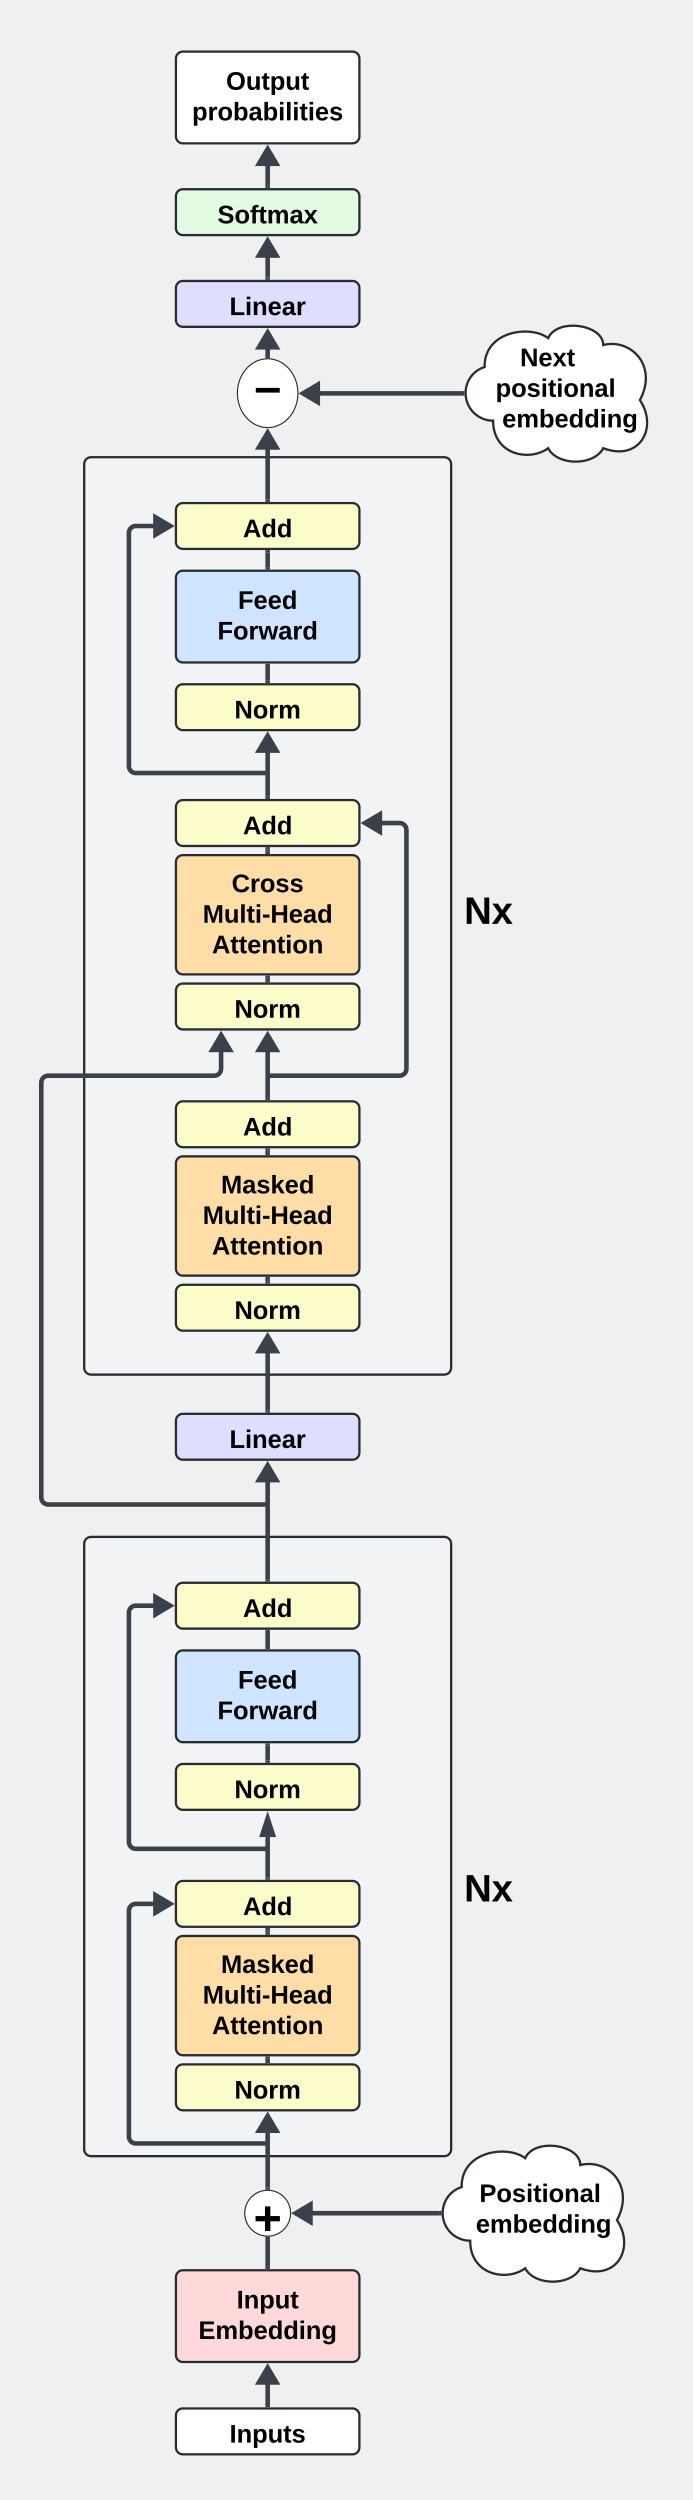
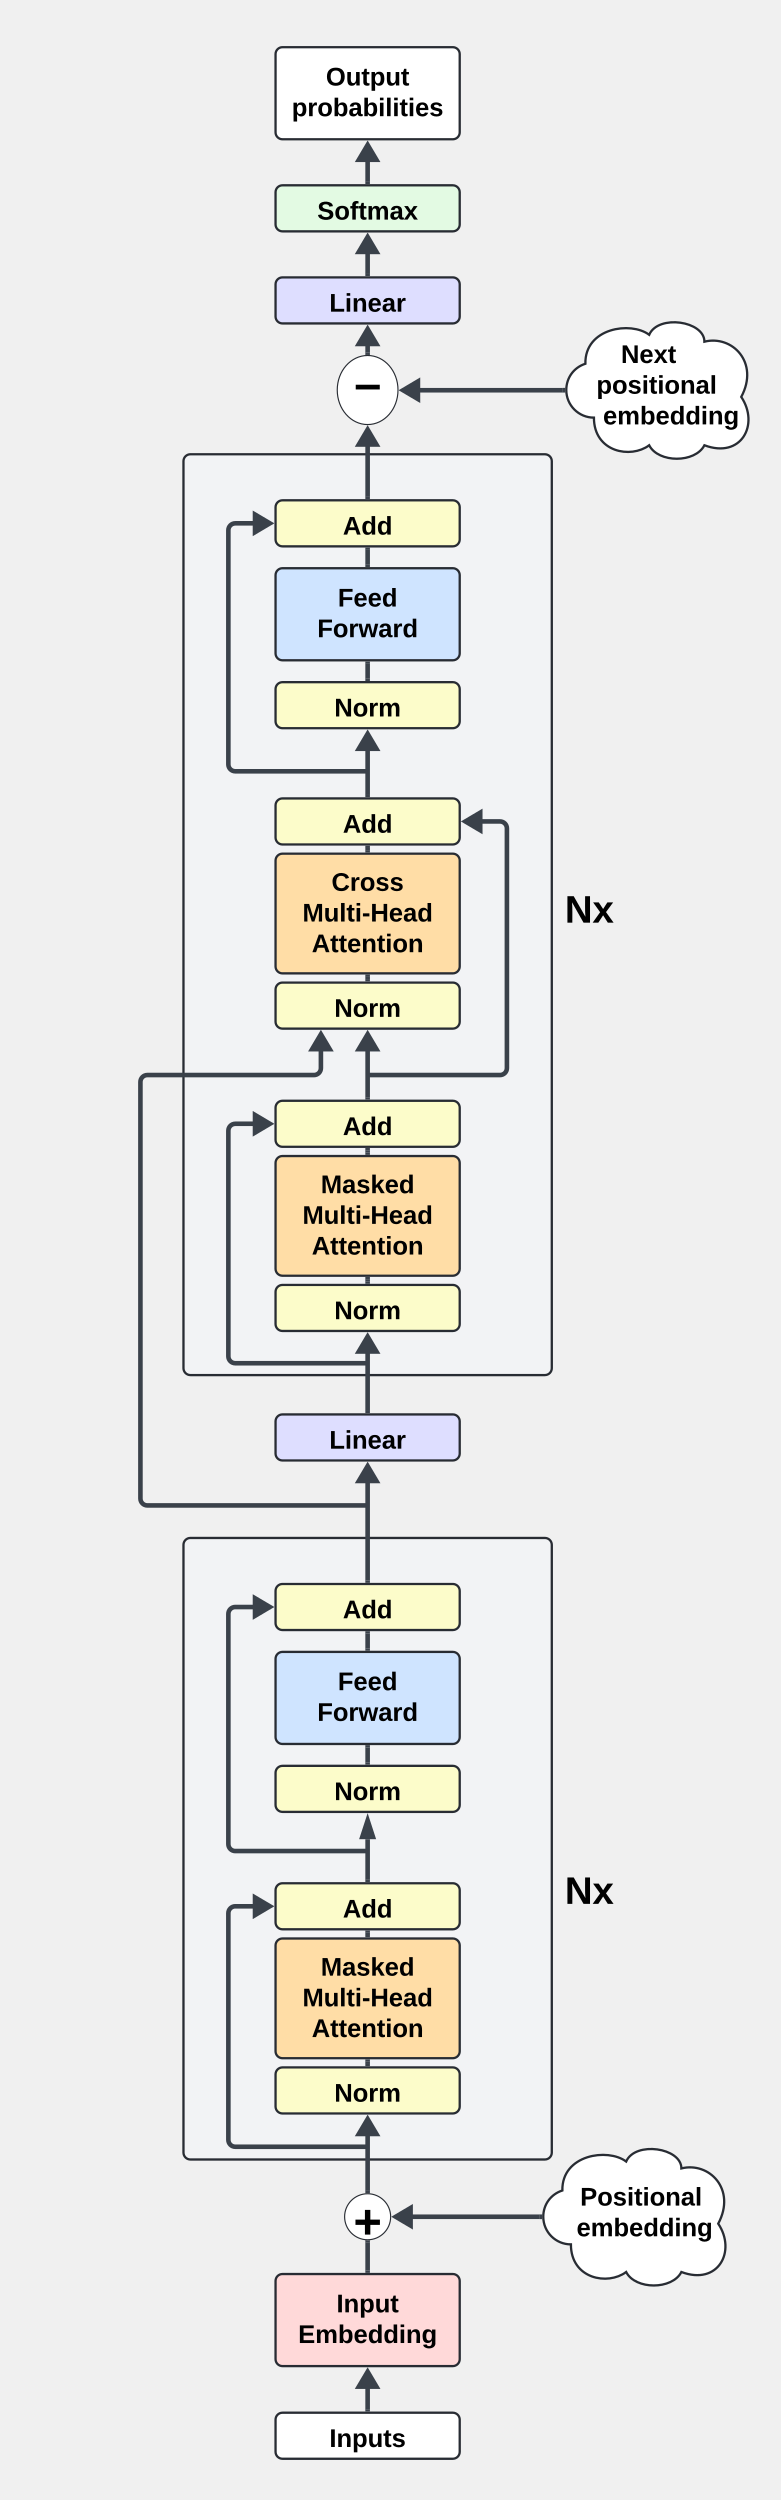
- <svg xmlns="http://www.w3.org/2000/svg" xmlns:ns1="lucid" xmlns:xlink="http://www.w3.org/1999/xlink" width="604" height="2180">
-   <g transform="translate(466 -1395)" ns1:page-tab-id="0_0">
+ <svg xmlns="http://www.w3.org/2000/svg" xmlns:ns1="lucid" xmlns:xlink="http://www.w3.org/1999/xlink" width="678" height="2172">
+   <g transform="translate(552 -1399)" ns1:page-tab-id="0_0">
    <path d="M-392.6 1799.67a6 6 0 0 1 6-6h308a6 6 0 0 1 6 6v788a6 6 0 0 1-6 6h-308a6 6 0 0 1-6-6zM-392.6 2741.17a6 6 0 0 1 6-6h308a6 6 0 0 1 6 6v528a6 6 0 0 1-6 6h-308a6 6 0 0 1-6-6z" stroke="#282c33" stroke-width="2" fill="#f2f3f5" />
    <path d="M-312.6 3089.17a6 6 0 0 1 6-6h148a6 6 0 0 1 6 6v92a6 6 0 0 1-6 6h-148a6 6 0 0 1-6-6z" stroke="#282c33" stroke-width="2" fill="#ffdda6" />
    <use xlink:href="#a" transform="matrix(1,0,0,1,-300.6094,3095.174) translate(27.32099 20.27778)" />
    <use xlink:href="#b" transform="matrix(1,0,0,1,-300.6094,3095.174) translate(11.39506 46.94444)" />
    <use xlink:href="#c" transform="matrix(1,0,0,1,-300.6094,3095.174) translate(19.45062 73.61111)" />
    <path d="M-312.6 3201.17a6 6 0 0 1 6-6h148a6 6 0 0 1 6 6v28a6 6 0 0 1-6 6h-148a6 6 0 0 1-6-6z" stroke="#282c33" stroke-width="2" fill="#fcfcca" />
    <use xlink:href="#d" transform="matrix(1,0,0,1,-300.6094,3207.174) translate(39.04938 17.77778)" />
    <path d="M-312.6 3041.17a6 6 0 0 1 6-6h148a6 6 0 0 1 6 6v28a6 6 0 0 1-6 6h-148a6 6 0 0 1-6-6z" stroke="#282c33" stroke-width="2" fill="#fcfcca" />
    <use xlink:href="#e" transform="matrix(1,0,0,1,-300.6094,3047.174) translate(46.48765 17.77778)" />
    <path d="M-312.6 2840.17a6 6 0 0 1 6-6h148a6 6 0 0 1 6 6v68a6 6 0 0 1-6 6h-148a6 6 0 0 1-6-6z" stroke="#282c33" stroke-width="2" fill="#cfe4ff" />
    <use xlink:href="#f" transform="matrix(1,0,0,1,-300.6094,2846.174) translate(42.1358 21.27778)" />
    <use xlink:href="#g" transform="matrix(1,0,0,1,-300.6094,2846.174) translate(24.26543 47.94444)" />
    <path d="M-312.6 2939.17a6 6 0 0 1 6-6h148a6 6 0 0 1 6 6v28a6 6 0 0 1-6 6h-148a6 6 0 0 1-6-6z" stroke="#282c33" stroke-width="2" fill="#fcfcca" />
    <use xlink:href="#d" transform="matrix(1,0,0,1,-300.6094,2945.174) translate(39.04938 17.77778)" />
    <path d="M-312.6 2781.17a6 6 0 0 1 6-6h148a6 6 0 0 1 6 6v28a6 6 0 0 1-6 6h-148a6 6 0 0 1-6-6z" stroke="#282c33" stroke-width="2" fill="#fcfcca" />
    <use xlink:href="#e" transform="matrix(1,0,0,1,-300.6094,2787.174) translate(46.48765 17.77778)" />
    <path d="M-232.6 3192.17v-2" stroke="#3a414a" stroke-width="4" fill="none" />
    <path d="M-230.63 3194.17h-3.95v-2.05h3.95zM-230.63 3190.22h-3.95v-2.05h3.95z" stroke="#3a414a" stroke-width=".05" fill="#3a414a" />
    <path d="M-232.6 3080.17v-2" stroke="#3a414a" stroke-width="4" fill="none" />
    <path d="M-230.63 3082.17h-3.95v-2.05h3.95zM-230.63 3078.22h-3.95v-2.05h3.95z" stroke="#3a414a" stroke-width=".05" fill="#3a414a" />
    <path d="M-232.6 3032.17v-35.26" stroke="#3a414a" stroke-width="4" fill="none" />
    <path d="M-230.63 3034.17h-3.95v-2.05h3.95z" stroke="#3a414a" stroke-width=".05" fill="#3a414a" />
    <path d="M-232.6 2980.65l4.63 14.26h-9.28z" stroke="#3a414a" stroke-width="4" fill="#3a414a" />
    <path d="M-232.6 2930.17v-13" stroke="#3a414a" stroke-width="4" fill="none" />
    <path d="M-230.63 2932.17h-3.95v-2.05h3.95zM-230.63 2917.22h-3.95v-2.05h3.95z" stroke="#3a414a" stroke-width=".05" fill="#3a414a" />
    <path d="M-232.6 2831.17v-13" stroke="#3a414a" stroke-width="4" fill="none" />
    <path d="M-230.63 2833.17h-3.95v-2.05h3.95zM-230.63 2818.22h-3.95v-2.05h3.95z" stroke="#3a414a" stroke-width=".05" fill="#3a414a" />
    <path d="M-234.6 3007.2h-113a6 6 0 0 1-6-6v-200.03a6 6 0 0 1 6-6h20.76M-234.66 3007.2h2.05" stroke="#3a414a" stroke-width="4" fill="none" />
    <path d="M-317.54 2795.17l-12.9 7.64v-15.26z" stroke="#3a414a" stroke-width="4" fill="#3a414a" />
    <path d="M-312.6 3380.67a6 6 0 0 1 6-6h148a6 6 0 0 1 6 6v68a6 6 0 0 1-6 6h-148a6 6 0 0 1-6-6z" stroke="#282c33" stroke-width="2" fill="#ffd9d9" />
    <use xlink:href="#h" transform="matrix(1,0,0,1,-300.6094,3386.674) translate(40.96296 21.27778)" />
    <use xlink:href="#i" transform="matrix(1,0,0,1,-300.6094,3386.674) translate(7.660494 47.94444)" />
    <path d="M-232.6 3371.67v-24.25" stroke="#3a414a" stroke-width="4" fill="none" />
    <path d="M-230.63 3373.67h-3.95v-2.05h3.95zM-232.63 3345.43l1.5-.06.5-.1v2.2h-3.95v-2.3z" stroke="#3a414a" stroke-width=".05" fill="#3a414a" />
    <path d="M-232.6 3302.42v-53.02" stroke="#3a414a" stroke-width="4" fill="none" />
    <path d="M-230.63 3304.67l-1.96-.25-1.5.06-.48.1v-2.2h3.95z" stroke="#3a414a" stroke-width=".05" fill="#3a414a" />
    <path d="M-232.6 3240.1l7.63 12.9h-15.28z" stroke="#3a414a" stroke-width="4" fill="#3a414a" />
    <path d="M-56 3348.92c-13.25 0-24-10.74-24-24 0-10.6 6.5-19.55 16.58-22.82C-64 3270.92-24 3264.92-8 3276.92c8-18 48-12 48 6 24-6 48 18 32 48 16 24 0 54-32 42-8 15.6-40 15.6-48 0-16 12-48 6-48-24z" stroke="#282c33" stroke-width="2" fill="#fff" />
    <use xlink:href="#j" transform="matrix(1,0,0,1,-75,3269.924) translate(27.04204 45.27778)" />
    <use xlink:href="#k" transform="matrix(1,0,0,1,-75,3269.924) translate(23.90006 71.94444)" />
    <path d="M-212.6 3324.92c0 11.05-8.96 20-20 20-11.06 0-20-8.95-20-20 0-11.04 8.94-20 20-20 11.04 0 20 8.96 20 20z" stroke="#282c33" fill="#fff" />
    <use xlink:href="#l" transform="matrix(1,0,0,1,-247.6094,3309.924) translate(2.685185 33.77778)" />
    <path d="M-234.6 3264.1h-113a6 6 0 0 1-6-6v-196.93a6 6 0 0 1 6-6h20.76M-234.66 3264.1h2.05" stroke="#3a414a" stroke-width="4" fill="none" />
    <path d="M-317.54 3055.17l-12.9 7.64v-15.26z" stroke="#3a414a" stroke-width="4" fill="#3a414a" />
    <path d="M-312.6 3501.17a6 6 0 0 1 6-6h148a6 6 0 0 1 6 6v28a6 6 0 0 1-6 6h-148a6 6 0 0 1-6-6z" stroke="#282c33" stroke-width="2" fill="#fff" />
    <use xlink:href="#m" transform="matrix(1,0,0,1,-300.6094,3507.174) translate(34.79012 17.77778)" />
    <path d="M-232.6 3492.17v-23.27" stroke="#3a414a" stroke-width="4" fill="none" />
    <path d="M-230.63 3494.17h-3.95v-2.05h3.95z" stroke="#3a414a" stroke-width=".05" fill="#3a414a" />
    <path d="M-232.6 3459.6l7.63 12.9h-15.28z" stroke="#3a414a" stroke-width="4" fill="#3a414a" />
    <path d="M-312.6 2409.35a6 6 0 0 1 6-6h148a6 6 0 0 1 6 6v92a6 6 0 0 1-6 6h-148a6 6 0 0 1-6-6z" stroke="#282c33" stroke-width="2" fill="#ffdda6" />
    <use xlink:href="#a" transform="matrix(1,0,0,1,-300.6094,2415.353) translate(27.32099 20.27778)" />
    <use xlink:href="#b" transform="matrix(1,0,0,1,-300.6094,2415.353) translate(11.39506 46.94444)" />
    <use xlink:href="#c" transform="matrix(1,0,0,1,-300.6094,2415.353) translate(19.45062 73.61111)" />
    <path d="M-312.6 2521.35a6 6 0 0 1 6-6h148a6 6 0 0 1 6 6v28a6 6 0 0 1-6 6h-148a6 6 0 0 1-6-6z" stroke="#282c33" stroke-width="2" fill="#fcfcca" />
    <use xlink:href="#d" transform="matrix(1,0,0,1,-300.6094,2527.353) translate(39.04938 17.77778)" />
    <path d="M-312.6 2361.35a6 6 0 0 1 6-6h148a6 6 0 0 1 6 6v28a6 6 0 0 1-6 6h-148a6 6 0 0 1-6-6z" stroke="#282c33" stroke-width="2" fill="#fcfcca" />
    <use xlink:href="#e" transform="matrix(1,0,0,1,-300.6094,2367.353) translate(46.48765 17.77778)" />
    <path d="M-232.6 2512.35v-2" stroke="#3a414a" stroke-width="4" fill="none" />
    <path d="M-230.63 2514.35h-3.95v-2.05h3.95zM-230.63 2510.4h-3.95v-2.05h3.95z" stroke="#3a414a" stroke-width=".05" fill="#3a414a" />
    <path d="M-232.6 2400.35v-2" stroke="#3a414a" stroke-width="4" fill="none" />
    <path d="M-230.63 2402.35h-3.95v-2.05h3.95zM-230.63 2398.4h-3.95v-2.05h3.95z" stroke="#3a414a" stroke-width=".05" fill="#3a414a" />
    <path d="M-312.6 2258.67a6 6 0 0 1 6-6h148a6 6 0 0 1 6 6v28a6 6 0 0 1-6 6h-148a6 6 0 0 1-6-6z" stroke="#282c33" stroke-width="2" fill="#fcfcca" />
    <use xlink:href="#d" transform="matrix(1,0,0,1,-300.6094,2264.674) translate(39.04938 17.77778)" />
    <path d="M-312.6 2098.67a6 6 0 0 1 6-6h148a6 6 0 0 1 6 6v28a6 6 0 0 1-6 6h-148a6 6 0 0 1-6-6z" stroke="#282c33" stroke-width="2" fill="#fcfcca" />
    <use xlink:href="#e" transform="matrix(1,0,0,1,-300.6094,2104.674) translate(46.48765 17.77778)" />
    <path d="M-232.6 2249.67v-2" stroke="#3a414a" stroke-width="4" fill="none" />
    <path d="M-230.63 2251.67h-3.95v-2.05h3.95zM-230.63 2247.72h-3.95v-2.05h3.95z" stroke="#3a414a" stroke-width=".05" fill="#3a414a" />
    <path d="M-232.6 2137.67v-2" stroke="#3a414a" stroke-width="4" fill="none" />
    <path d="M-230.63 2139.67h-3.95v-2.05h3.95zM-230.63 2135.72h-3.95v-2.05h3.95z" stroke="#3a414a" stroke-width=".05" fill="#3a414a" />
    <path d="M-312.6 2146.67a6 6 0 0 1 6-6h148a6 6 0 0 1 6 6v92a6 6 0 0 1-6 6h-148a6 6 0 0 1-6-6z" stroke="#282c33" stroke-width="2" fill="#ffdda6" />
    <use xlink:href="#n" transform="matrix(1,0,0,1,-300.6094,2152.674) translate(36.58025 20.27778)" />
    <use xlink:href="#b" transform="matrix(1,0,0,1,-300.6094,2152.674) translate(11.39506 46.94444)" />
    <use xlink:href="#c" transform="matrix(1,0,0,1,-300.6094,2152.674) translate(19.45062 73.61111)" />
    <path d="M-232.6 2352.35v-45.45" stroke="#3a414a" stroke-width="4" fill="none" />
    <path d="M-230.63 2354.35h-3.95v-2.05h3.95z" stroke="#3a414a" stroke-width=".05" fill="#3a414a" />
    <path d="M-232.6 2297.6l7.63 12.9h-15.28z" stroke="#3a414a" stroke-width="4" fill="#3a414a" />
    <path d="M-230.6 2333h113a6 6 0 0 0 6-6v-208.33a6 6 0 0 0-6-6h-20.78M-230.56 2333h-2.05" stroke="#3a414a" stroke-width="4" fill="none" />
    <path d="M-147.68 2112.67l12.9-7.63v15.27z" stroke="#3a414a" stroke-width="4" fill="#3a414a" />
    <path d="M-312.6 1898.67a6 6 0 0 1 6-6h148a6 6 0 0 1 6 6v68a6 6 0 0 1-6 6h-148a6 6 0 0 1-6-6z" stroke="#282c33" stroke-width="2" fill="#cfe4ff" />
    <use xlink:href="#f" transform="matrix(1,0,0,1,-300.6094,1904.674) translate(42.1358 21.27778)" />
    <use xlink:href="#g" transform="matrix(1,0,0,1,-300.6094,1904.674) translate(24.26543 47.94444)" />
    <path d="M-312.6 1997.67a6 6 0 0 1 6-6h148a6 6 0 0 1 6 6v28a6 6 0 0 1-6 6h-148a6 6 0 0 1-6-6z" stroke="#282c33" stroke-width="2" fill="#fcfcca" />
    <use xlink:href="#d" transform="matrix(1,0,0,1,-300.6094,2003.674) translate(39.04938 17.77778)" />
    <path d="M-312.6 1839.67a6 6 0 0 1 6-6h148a6 6 0 0 1 6 6v28a6 6 0 0 1-6 6h-148a6 6 0 0 1-6-6z" stroke="#282c33" stroke-width="2" fill="#fcfcca" />
    <use xlink:href="#e" transform="matrix(1,0,0,1,-300.6094,1845.674) translate(46.48765 17.77778)" />
    <path d="M-232.6 2089.67v-43.77" stroke="#3a414a" stroke-width="4" fill="none" />
    <path d="M-230.63 2091.67h-3.95v-2.05h3.95z" stroke="#3a414a" stroke-width=".05" fill="#3a414a" />
    <path d="M-232.6 2036.6l7.63 12.9h-15.28z" stroke="#3a414a" stroke-width="4" fill="#3a414a" />
    <path d="M-234.6 2069.1h-113a6 6 0 0 1-6-6v-203.43a6 6 0 0 1 6-6h20.76M-234.66 2069.1h2.05" stroke="#3a414a" stroke-width="4" fill="none" />
    <path d="M-317.54 1853.67l-12.9 7.64v-15.26z" stroke="#3a414a" stroke-width="4" fill="#3a414a" />
    <path d="M-232.6 1988.67v-13" stroke="#3a414a" stroke-width="4" fill="none" />
    <path d="M-230.63 1990.67h-3.95v-2.05h3.95zM-230.63 1975.72h-3.95v-2.05h3.95z" stroke="#3a414a" stroke-width=".05" fill="#3a414a" />
    <path d="M-232.6 1889.67v-13" stroke="#3a414a" stroke-width="4" fill="none" />
    <path d="M-230.63 1891.67h-3.95v-2.05h3.95zM-230.63 1876.72h-3.95v-2.05h3.95z" stroke="#3a414a" stroke-width=".05" fill="#3a414a" />
    <path d="M-312.6 1646a6 6 0 0 1 6-6h148a6 6 0 0 1 6 6v28a6 6 0 0 1-6 6h-148a6 6 0 0 1-6-6z" stroke="#282c33" stroke-width="2" fill="#dedeff" />
    <use xlink:href="#o" transform="matrix(1,0,0,1,-300.6094,1652) translate(34.7284 17.77778)" />
    <path d="M-232.6 1705.35v-11.12" stroke="#3a414a" stroke-width="4" fill="none" />
    <path d="M-230.63 1707.5l-1.97-.15-1.72.06-.26.05v-2.15h3.95z" stroke="#3a414a" stroke-width=".05" fill="#3a414a" />
    <path d="M-232.6 1684.93l7.63 12.9h-15.28z" stroke="#3a414a" stroke-width="4" fill="#3a414a" />
    <path d="M-232.6 1830.67v-49.1" stroke="#3a414a" stroke-width="4" fill="none" />
    <path d="M-230.63 1832.67h-3.95v-2.05h3.95z" stroke="#3a414a" stroke-width=".05" fill="#3a414a" />
    <path d="M-232.6 1772.28l7.63 12.9h-15.28z" stroke="#3a414a" stroke-width="4" fill="#3a414a" />
    <path d="M-312.6 1566a6 6 0 0 1 6-6h148a6 6 0 0 1 6 6v28a6 6 0 0 1-6 6h-148a6 6 0 0 1-6-6z" stroke="#282c33" stroke-width="2" fill="#e3fae3" />
    <use xlink:href="#p" transform="matrix(1,0,0,1,-300.6094,1572) translate(24.26543 17.77778)" />
    <path d="M-232.6 1637v-22.77" stroke="#3a414a" stroke-width="4" fill="none" />
    <path d="M-230.63 1639h-3.95v-2.05h3.95z" stroke="#3a414a" stroke-width=".05" fill="#3a414a" />
    <path d="M-232.6 1604.93l7.63 12.9h-15.28z" stroke="#3a414a" stroke-width="4" fill="#3a414a" />
    <path d="M-312.6 1446a6 6 0 0 1 6-6h148a6 6 0 0 1 6 6v68a6 6 0 0 1-6 6h-148a6 6 0 0 1-6-6z" stroke="#282c33" stroke-width="2" fill="#fff" />
    <use xlink:href="#q" transform="matrix(1,0,0,1,-300.6094,1452) translate(31.73457 21.27778)" />
    <use xlink:href="#r" transform="matrix(1,0,0,1,-300.6094,1452) translate(2.104938 47.94444)" />
    <path d="M-232.6 1557v-22.77" stroke="#3a414a" stroke-width="4" fill="none" />
    <path d="M-230.63 1559h-3.95v-2.05h3.95z" stroke="#3a414a" stroke-width=".05" fill="#3a414a" />
    <path d="M-232.6 1524.93l7.63 12.9h-15.28z" stroke="#3a414a" stroke-width="4" fill="#3a414a" />
    <path d="M-160 3021.17a6 6 0 0 1 6-6H74a6 6 0 0 1 6 6v48a6 6 0 0 1-6 6h-228a6 6 0 0 1-6-6z" stroke="#000" stroke-opacity="0" stroke-width="4" fill="#fff" fill-opacity="0" />
    <use xlink:href="#s" transform="matrix(1,0,0,1,-155,3020.174) translate(93.75 32.91667)" />
    <path d="M-160 2168.67a6 6 0 0 1 6-6H74a6 6 0 0 1 6 6v48a6 6 0 0 1-6 6h-228a6 6 0 0 1-6-6z" stroke="#000" stroke-opacity="0" stroke-width="4" fill="#fff" fill-opacity="0" />
    <use xlink:href="#s" transform="matrix(1,0,0,1,-155,2167.674) translate(93.75 32.91667)" />
    <path d="M-312.6 2633.85a6 6 0 0 1 6-6h148a6 6 0 0 1 6 6v28a6 6 0 0 1-6 6h-148a6 6 0 0 1-6-6z" stroke="#282c33" stroke-width="2" fill="#dedeff" />
    <use xlink:href="#o" transform="matrix(1,0,0,1,-300.6094,2639.848) translate(34.7284 17.77778)" />
    <path d="M-232.6 2772.17v-90.1" stroke="#3a414a" stroke-width="4" fill="none" />
    <path d="M-230.63 2774.17h-3.95v-2.05h3.95z" stroke="#3a414a" stroke-width=".05" fill="#3a414a" />
    <path d="M-232.6 2672.78l7.63 12.9h-15.28z" stroke="#3a414a" stroke-width="4" fill="#3a414a" />
    <path d="M-232.6 2624.85v-55.27" stroke="#3a414a" stroke-width="4" fill="none" />
    <path d="M-230.63 2626.85h-3.95v-2.05h3.95z" stroke="#3a414a" stroke-width=".05" fill="#3a414a" />
    <path d="M-232.6 2560.28l7.63 12.9h-15.28z" stroke="#3a414a" stroke-width="4" fill="#3a414a" />
    <path d="M-234.6 2706.93H-424a6 6 0 0 1-6-6V2339a6 6 0 0 1 6-6h144.8a6 6 0 0 0 6-6v-20.1M-234.66 2706.93h2.05" stroke="#3a414a" stroke-width="4" fill="none" />
    <path d="M-273.2 2297.6l7.64 12.9h-15.27z" stroke="#3a414a" stroke-width="4" fill="#3a414a" />
    <path d="M-83 3324.92h-115.88" stroke="#3a414a" stroke-width="4" fill="none" />
    <path d="M-81 3324.9l.1 2h-2.15v-3.95h2.26z" stroke="#3a414a" stroke-width=".05" fill="#3a414a" />
    <path d="M-208.18 3324.92l12.9-7.63v15.26z" stroke="#3a414a" stroke-width="4" fill="#3a414a" />
    <path d="M-36 1761.85c-13.26 0-24-10.75-24-24 0-10.6 6.5-19.55 16.58-22.83C-44 1683.85-4 1677.85 12 1689.85c8-18 48-12 48 6 24-6 48 18 32 48 16 24 0 54-32 42-8 15.6-40 15.6-48 0-16 12-48 6-48-24z" stroke="#282c33" stroke-width="2" fill="#fff" />
    <g>
      <use xlink:href="#t" transform="matrix(1,0,0,1,-55,1682.848) translate(42.49265 31.52778)" />
      <use xlink:href="#u" transform="matrix(1,0,0,1,-55,1682.848) translate(21.18519 58.19444)" />
      <use xlink:href="#v" transform="matrix(1,0,0,1,-55,1682.848) translate(26.90006 84.86111)" />
    </g>
    <path d="M-206.22 1737.85c0 16.57-11.8 30-26.4 30-14.56 0-26.38-13.43-26.38-30s11.8-30 26.4-30c14.57 0 26.38 13.43 26.38 30z" stroke="#282c33" fill="#fff" />
    <g>
      <use xlink:href="#w" transform="matrix(1,0,0,1,-254,1712.848) translate(9.776605 33.77778)" />
    </g>
    <path d="M-63 1738.04h-129.5" stroke="#3a414a" stroke-width="4" fill="none" />
    <path d="M-61 1737.82l.12 2.2h-2.16v-3.96h2.23z" stroke="#3a414a" stroke-width=".05" fill="#3a414a" />
    <path d="M-201.8 1738.04l12.9-7.64v15.27z" stroke="#3a414a" stroke-width="4" fill="#3a414a" />
+     <path d="M-234.6 2583.37h-113a6 6 0 0 1-6-6v-196.02a6 6 0 0 1 6-6h20.76M-234.66 2583.37h2.05" stroke="#3a414a" stroke-width="4" fill="none" />
+     <path d="M-317.54 2375.35l-12.9 7.64v-15.28z" stroke="#3a414a" stroke-width="4" fill="#3a414a" />
    <defs>
      <path d="M230 0l2-204L168 0h-37L68-204 70 0H24v-248h70l56 185 57-185h69V0h-46" id="x" />
      <path d="M133-34C117-15 103 5 69 4 32 3 11-16 11-54c-1-60 55-63 116-61 1-26-3-47-28-47-18 1-26 9-28 27l-52-2c7-38 36-58 82-57s74 22 75 68l1 82c-1 14 12 18 25 15v27c-30 8-71 5-69-32zm-48 3c29 0 43-24 42-57-32 0-66-3-65 30 0 17 8 27 23 27" id="y" />
      <path d="M137-138c1-29-70-34-71-4 15 46 118 7 119 86 1 83-164 76-172 9l43-7c4 19 20 25 44 25 33 8 57-30 24-41C81-84 22-81 20-136c-2-80 154-74 161-7" id="z" />
      <path d="M147 0L96-86 75-71V0H25v-261h50v150l67-79h53l-66 74L201 0h-54" id="A" />
      <path d="M185-48c-13 30-37 53-82 52C43 2 14-33 14-96s30-98 90-98c62 0 83 45 84 108H66c0 31 8 55 39 56 18 0 30-7 34-22zm-45-69c5-46-57-63-70-21-2 6-4 13-4 21h74" id="B" />
      <path d="M88-194c31-1 46 15 58 34l-1-101h50l1 261h-48c-2-10 0-23-3-31C134-8 116 4 84 4 32 4 16-41 15-95c0-56 19-97 73-99zm17 164c33 0 40-30 41-66 1-37-9-64-41-64s-38 30-39 65c0 43 13 65 39 65" id="C" />
      <g id="a">
        <use transform="matrix(0.0617284,0,0,0.0617284,0,0)" xlink:href="#x" />
        <use transform="matrix(0.0617284,0,0,0.0617284,18.45679,0)" xlink:href="#y" />
        <use transform="matrix(0.0617284,0,0,0.0617284,30.80247,0)" xlink:href="#z" />
        <use transform="matrix(0.0617284,0,0,0.0617284,43.14815,0)" xlink:href="#A" />
        <use transform="matrix(0.0617284,0,0,0.0617284,55.49383,0)" xlink:href="#B" />
        <use transform="matrix(0.0617284,0,0,0.0617284,67.83951,0)" xlink:href="#C" />
      </g>
      <path d="M85 4C-2 5 27-109 22-190h50c7 57-23 150 33 157 60-5 35-97 40-157h50l1 190h-47c-2-12 1-28-3-38-12 25-28 42-61 42" id="D" />
      <path d="M25 0v-261h50V0H25" id="E" />
      <path d="M115-3C79 11 28 4 28-45v-112H4v-33h27l15-45h31v45h36v33H77v99c-1 23 16 31 38 25v30" id="F" />
      <path d="M25-224v-37h50v37H25zM25 0v-190h50V0H25" id="G" />
      <path d="M14-72v-43h91v43H14" id="H" />
      <path d="M186 0v-106H76V0H24v-248h52v99h110v-99h50V0h-50" id="I" />
      <g id="b">
        <use transform="matrix(0.0617284,0,0,0.0617284,0,0)" xlink:href="#x" />
        <use transform="matrix(0.0617284,0,0,0.0617284,18.45679,0)" xlink:href="#D" />
        <use transform="matrix(0.0617284,0,0,0.0617284,31.97531,0)" xlink:href="#E" />
        <use transform="matrix(0.0617284,0,0,0.0617284,38.14815,0)" xlink:href="#F" />
        <use transform="matrix(0.0617284,0,0,0.0617284,45.49383,0)" xlink:href="#G" />
        <use transform="matrix(0.0617284,0,0,0.0617284,51.66667,0)" xlink:href="#H" />
        <use transform="matrix(0.0617284,0,0,0.0617284,59.01235,0)" xlink:href="#I" />
        <use transform="matrix(0.0617284,0,0,0.0617284,75,0)" xlink:href="#B" />
        <use transform="matrix(0.0617284,0,0,0.0617284,87.34568,0)" xlink:href="#y" />
        <use transform="matrix(0.0617284,0,0,0.0617284,99.69136,0)" xlink:href="#C" />
      </g>
      <path d="M199 0l-22-63H83L61 0H9l90-248h61L250 0h-51zm-33-102l-36-108c-10 38-24 72-36 108h72" id="J" />
      <path d="M135-194c87-1 58 113 63 194h-50c-7-57 23-157-34-157-59 0-34 97-39 157H25l-1-190h47c2 12-1 28 3 38 12-26 28-41 61-42" id="K" />
      <path d="M110-194c64 0 96 36 96 99 0 64-35 99-97 99-61 0-95-36-95-99 0-62 34-99 96-99zm-1 164c35 0 45-28 45-65 0-40-10-65-43-65-34 0-45 26-45 65 0 36 10 65 43 65" id="L" />
      <g id="c">
        <use transform="matrix(0.0617284,0,0,0.0617284,0,0)" xlink:href="#J" />
        <use transform="matrix(0.0617284,0,0,0.0617284,15.98765,0)" xlink:href="#F" />
        <use transform="matrix(0.0617284,0,0,0.0617284,23.33333,0)" xlink:href="#F" />
        <use transform="matrix(0.0617284,0,0,0.0617284,30.67901,0)" xlink:href="#B" />
        <use transform="matrix(0.0617284,0,0,0.0617284,43.02469,0)" xlink:href="#K" />
        <use transform="matrix(0.0617284,0,0,0.0617284,56.54321,0)" xlink:href="#F" />
        <use transform="matrix(0.0617284,0,0,0.0617284,63.88889,0)" xlink:href="#G" />
        <use transform="matrix(0.0617284,0,0,0.0617284,70.06173,0)" xlink:href="#L" />
        <use transform="matrix(0.0617284,0,0,0.0617284,83.58025,0)" xlink:href="#K" />
      </g>
      <path d="M175 0L67-191c6 58 2 128 3 191H24v-248h59L193-55c-6-58-2-129-3-193h46V0h-61" id="M" />
      <path d="M135-150c-39-12-60 13-60 57V0H25l-1-190h47c2 13-1 29 3 40 6-28 27-53 61-41v41" id="N" />
      <path d="M220-157c-53 9-28 100-34 157h-49v-107c1-27-5-49-29-50C55-147 81-57 75 0H25l-1-190h47c2 12-1 28 3 38 10-53 101-56 108 0 13-22 24-43 59-42 82 1 51 116 57 194h-49v-107c-1-25-5-48-29-50" id="O" />
      <g id="d">
        <use transform="matrix(0.0617284,0,0,0.0617284,0,0)" xlink:href="#M" />
        <use transform="matrix(0.0617284,0,0,0.0617284,15.98765,0)" xlink:href="#L" />
        <use transform="matrix(0.0617284,0,0,0.0617284,29.50617,0)" xlink:href="#N" />
        <use transform="matrix(0.0617284,0,0,0.0617284,38.14815,0)" xlink:href="#O" />
      </g>
      <g id="e">
        <use transform="matrix(0.0617284,0,0,0.0617284,0,0)" xlink:href="#J" />
        <use transform="matrix(0.0617284,0,0,0.0617284,15.98765,0)" xlink:href="#C" />
        <use transform="matrix(0.0617284,0,0,0.0617284,29.50617,0)" xlink:href="#C" />
      </g>
      <path d="M76-208v77h127v40H76V0H24v-248h183v40H76" id="P" />
      <g id="f">
        <use transform="matrix(0.0617284,0,0,0.0617284,0,0)" xlink:href="#P" />
        <use transform="matrix(0.0617284,0,0,0.0617284,13.51852,0)" xlink:href="#B" />
        <use transform="matrix(0.0617284,0,0,0.0617284,25.8642,0)" xlink:href="#B" />
        <use transform="matrix(0.0617284,0,0,0.0617284,38.20988,0)" xlink:href="#C" />
      </g>
      <path d="M231 0h-52l-39-155L100 0H48L-1-190h46L77-45c9-52 24-97 36-145h53l37 145 32-145h46" id="Q" />
      <g id="g">
        <use transform="matrix(0.0617284,0,0,0.0617284,0,0)" xlink:href="#P" />
        <use transform="matrix(0.0617284,0,0,0.0617284,13.51852,0)" xlink:href="#L" />
        <use transform="matrix(0.0617284,0,0,0.0617284,27.03704,0)" xlink:href="#N" />
        <use transform="matrix(0.0617284,0,0,0.0617284,35.67901,0)" xlink:href="#Q" />
        <use transform="matrix(0.0617284,0,0,0.0617284,52.96296,0)" xlink:href="#y" />
        <use transform="matrix(0.0617284,0,0,0.0617284,65.30864,0)" xlink:href="#N" />
        <use transform="matrix(0.0617284,0,0,0.0617284,73.95062,0)" xlink:href="#C" />
      </g>
      <path d="M24 0v-248h52V0H24" id="R" />
      <path d="M135-194c53 0 70 44 70 98 0 56-19 98-73 100-31 1-45-17-59-34 3 33 2 69 2 105H25l-1-265h48c2 10 0 23 3 31 11-24 29-35 60-35zM114-30c33 0 39-31 40-66 0-38-9-64-40-64-56 0-55 130 0 130" id="S" />
      <g id="h">
        <use transform="matrix(0.0617284,0,0,0.0617284,0,0)" xlink:href="#R" />
        <use transform="matrix(0.0617284,0,0,0.0617284,6.17284,0)" xlink:href="#K" />
        <use transform="matrix(0.0617284,0,0,0.0617284,19.69136,0)" xlink:href="#S" />
        <use transform="matrix(0.0617284,0,0,0.0617284,33.20988,0)" xlink:href="#D" />
        <use transform="matrix(0.0617284,0,0,0.0617284,46.7284,0)" xlink:href="#F" />
      </g>
      <path d="M24 0v-248h195v40H76v63h132v40H76v65h150V0H24" id="T" />
      <path d="M135-194c52 0 70 43 70 98 0 56-19 99-73 100-30 1-46-15-58-35L72 0H24l1-261h50v104c11-23 29-37 60-37zM114-30c31 0 40-27 40-66 0-37-7-63-39-63s-41 28-41 65c0 36 8 64 40 64" id="U" />
      <path d="M195-6C206 82 75 100 31 46c-4-6-6-13-8-21l49-6c3 16 16 24 34 25 40 0 42-37 40-79-11 22-30 35-61 35-53 0-70-43-70-97 0-56 18-96 73-97 30 0 46 14 59 34l2-30h47zm-90-29c32 0 41-27 41-63 0-35-9-62-40-62-32 0-39 29-40 63 0 36 9 62 39 62" id="V" />
      <g id="i">
        <use transform="matrix(0.0617284,0,0,0.0617284,0,0)" xlink:href="#T" />
        <use transform="matrix(0.0617284,0,0,0.0617284,14.81481,0)" xlink:href="#O" />
        <use transform="matrix(0.0617284,0,0,0.0617284,34.5679,0)" xlink:href="#U" />
        <use transform="matrix(0.0617284,0,0,0.0617284,48.08642,0)" xlink:href="#B" />
        <use transform="matrix(0.0617284,0,0,0.0617284,60.4321,0)" xlink:href="#C" />
        <use transform="matrix(0.0617284,0,0,0.0617284,73.95062,0)" xlink:href="#C" />
        <use transform="matrix(0.0617284,0,0,0.0617284,87.46914,0)" xlink:href="#G" />
        <use transform="matrix(0.0617284,0,0,0.0617284,93.64198,0)" xlink:href="#K" />
        <use transform="matrix(0.0617284,0,0,0.0617284,107.1605,0)" xlink:href="#V" />
      </g>
      <path d="M24-248c93 1 206-16 204 79-1 75-69 88-152 82V0H24v-248zm52 121c47 0 100 7 100-41 0-47-54-39-100-39v80" id="W" />
      <g id="j">
        <use transform="matrix(0.0617284,0,0,0.0617284,0,0)" xlink:href="#W" />
        <use transform="matrix(0.0617284,0,0,0.0617284,14.81481,0)" xlink:href="#L" />
        <use transform="matrix(0.0617284,0,0,0.0617284,28.33333,0)" xlink:href="#z" />
        <use transform="matrix(0.0617284,0,0,0.0617284,40.67901,0)" xlink:href="#G" />
        <use transform="matrix(0.0617284,0,0,0.0617284,46.85185,0)" xlink:href="#F" />
        <use transform="matrix(0.0617284,0,0,0.0617284,54.19753,0)" xlink:href="#G" />
        <use transform="matrix(0.0617284,0,0,0.0617284,60.37037,0)" xlink:href="#L" />
        <use transform="matrix(0.0617284,0,0,0.0617284,73.88889,0)" xlink:href="#K" />
        <use transform="matrix(0.0617284,0,0,0.0617284,87.40741,0)" xlink:href="#y" />
        <use transform="matrix(0.0617284,0,0,0.0617284,99.75309,0)" xlink:href="#E" />
      </g>
      <g id="k">
        <use transform="matrix(0.0617284,0,0,0.0617284,0,0)" xlink:href="#B" />
        <use transform="matrix(0.0617284,0,0,0.0617284,12.34568,0)" xlink:href="#O" />
        <use transform="matrix(0.0617284,0,0,0.0617284,32.09877,0)" xlink:href="#U" />
        <use transform="matrix(0.0617284,0,0,0.0617284,45.61728,0)" xlink:href="#B" />
        <use transform="matrix(0.0617284,0,0,0.0617284,57.96296,0)" xlink:href="#C" />
        <use transform="matrix(0.0617284,0,0,0.0617284,71.48148,0)" xlink:href="#C" />
        <use transform="matrix(0.0617284,0,0,0.0617284,85,0)" xlink:href="#G" />
        <use transform="matrix(0.0617284,0,0,0.0617284,91.17284,0)" xlink:href="#K" />
        <use transform="matrix(0.0617284,0,0,0.0617284,104.6914,0)" xlink:href="#V" />
      </g>
      <path d="M125-100v72H85v-72H15v-39h70v-72h40v72h71v39h-71" id="X" />
      <use transform="matrix(0.117284,0,0,0.117284,0,0)" xlink:href="#X" id="l" />
      <g id="m">
        <use transform="matrix(0.0617284,0,0,0.0617284,0,0)" xlink:href="#R" />
        <use transform="matrix(0.0617284,0,0,0.0617284,6.17284,0)" xlink:href="#K" />
        <use transform="matrix(0.0617284,0,0,0.0617284,19.69136,0)" xlink:href="#S" />
        <use transform="matrix(0.0617284,0,0,0.0617284,33.20988,0)" xlink:href="#D" />
        <use transform="matrix(0.0617284,0,0,0.0617284,46.7284,0)" xlink:href="#F" />
        <use transform="matrix(0.0617284,0,0,0.0617284,54.07407,0)" xlink:href="#z" />
      </g>
      <path d="M67-125c0 53 21 87 73 88 37 1 54-22 65-47l45 17C233-25 199 4 140 4 58 4 20-42 15-125 8-235 124-281 211-232c18 10 29 29 36 50l-46 12c-8-25-30-41-62-41-52 0-71 34-72 86" id="Y" />
      <g id="n">
        <use transform="matrix(0.0617284,0,0,0.0617284,0,0)" xlink:href="#Y" />
        <use transform="matrix(0.0617284,0,0,0.0617284,15.98765,0)" xlink:href="#N" />
        <use transform="matrix(0.0617284,0,0,0.0617284,24.62963,0)" xlink:href="#L" />
        <use transform="matrix(0.0617284,0,0,0.0617284,38.14815,0)" xlink:href="#z" />
        <use transform="matrix(0.0617284,0,0,0.0617284,50.49383,0)" xlink:href="#z" />
      </g>
      <path d="M24 0v-248h52v208h133V0H24" id="Z" />
      <g id="o">
        <use transform="matrix(0.0617284,0,0,0.0617284,0,0)" xlink:href="#Z" />
        <use transform="matrix(0.0617284,0,0,0.0617284,13.51852,0)" xlink:href="#G" />
        <use transform="matrix(0.0617284,0,0,0.0617284,19.69136,0)" xlink:href="#K" />
        <use transform="matrix(0.0617284,0,0,0.0617284,33.20988,0)" xlink:href="#B" />
        <use transform="matrix(0.0617284,0,0,0.0617284,45.55556,0)" xlink:href="#y" />
        <use transform="matrix(0.0617284,0,0,0.0617284,57.90123,0)" xlink:href="#N" />
      </g>
      <path d="M169-182c-1-43-94-46-97-3 18 66 151 10 154 114 3 95-165 93-204 36-6-8-10-19-12-30l50-8c3 46 112 56 116 5-17-69-150-10-154-114-4-87 153-88 188-35 5 8 8 18 10 28" id="aa" />
      <path d="M121-226c-27-7-43 5-38 36h38v33H83V0H34v-157H6v-33h28c-9-59 32-81 87-68v32" id="ab" />
      <path d="M144 0l-44-69L55 0H2l70-98-66-92h53l41 62 40-62h54l-67 91 71 99h-54" id="ac" />
      <g id="p">
        <use transform="matrix(0.0617284,0,0,0.0617284,0,0)" xlink:href="#aa" />
        <use transform="matrix(0.0617284,0,0,0.0617284,14.81481,0)" xlink:href="#L" />
        <use transform="matrix(0.0617284,0,0,0.0617284,28.33333,0)" xlink:href="#ab" />
        <use transform="matrix(0.0617284,0,0,0.0617284,35.67901,0)" xlink:href="#F" />
        <use transform="matrix(0.0617284,0,0,0.0617284,43.02469,0)" xlink:href="#O" />
        <use transform="matrix(0.0617284,0,0,0.0617284,62.77778,0)" xlink:href="#y" />
        <use transform="matrix(0.0617284,0,0,0.0617284,75.12346,0)" xlink:href="#ac" />
      </g>
      <path d="M140-251c80 0 125 45 125 126S219 4 139 4C58 4 15-44 15-125s44-126 125-126zm-1 214c52 0 73-35 73-88 0-50-21-86-72-86-52 0-73 35-73 86s22 88 72 88" id="ad" />
      <g id="q">
        <use transform="matrix(0.0617284,0,0,0.0617284,0,0)" xlink:href="#ad" />
        <use transform="matrix(0.0617284,0,0,0.0617284,17.28395,0)" xlink:href="#D" />
        <use transform="matrix(0.0617284,0,0,0.0617284,30.80247,0)" xlink:href="#F" />
        <use transform="matrix(0.0617284,0,0,0.0617284,38.14815,0)" xlink:href="#S" />
        <use transform="matrix(0.0617284,0,0,0.0617284,51.66667,0)" xlink:href="#D" />
        <use transform="matrix(0.0617284,0,0,0.0617284,65.18519,0)" xlink:href="#F" />
      </g>
      <g id="r">
        <use transform="matrix(0.0617284,0,0,0.0617284,0,0)" xlink:href="#S" />
        <use transform="matrix(0.0617284,0,0,0.0617284,13.51852,0)" xlink:href="#N" />
        <use transform="matrix(0.0617284,0,0,0.0617284,22.16049,0)" xlink:href="#L" />
        <use transform="matrix(0.0617284,0,0,0.0617284,35.67901,0)" xlink:href="#U" />
        <use transform="matrix(0.0617284,0,0,0.0617284,49.19753,0)" xlink:href="#y" />
        <use transform="matrix(0.0617284,0,0,0.0617284,61.54321,0)" xlink:href="#U" />
        <use transform="matrix(0.0617284,0,0,0.0617284,75.06173,0)" xlink:href="#G" />
        <use transform="matrix(0.0617284,0,0,0.0617284,81.23457,0)" xlink:href="#E" />
        <use transform="matrix(0.0617284,0,0,0.0617284,87.40741,0)" xlink:href="#G" />
        <use transform="matrix(0.0617284,0,0,0.0617284,93.58025,0)" xlink:href="#F" />
        <use transform="matrix(0.0617284,0,0,0.0617284,100.9259,0)" xlink:href="#G" />
        <use transform="matrix(0.0617284,0,0,0.0617284,107.0988,0)" xlink:href="#B" />
        <use transform="matrix(0.0617284,0,0,0.0617284,119.4444,0)" xlink:href="#z" />
      </g>
      <g id="s">
        <use transform="matrix(0.09259259,0,0,0.09259259,0,0)" xlink:href="#M" />
        <use transform="matrix(0.09259259,0,0,0.09259259,23.98148,0)" xlink:href="#ac" />
      </g>
      <g id="t">
        <use transform="matrix(0.0617284,0,0,0.0617284,0,0)" xlink:href="#M" />
        <use transform="matrix(0.0617284,0,0,0.0617284,15.98765,0)" xlink:href="#B" />
        <use transform="matrix(0.0617284,0,0,0.0617284,28.33333,0)" xlink:href="#ac" />
        <use transform="matrix(0.0617284,0,0,0.0617284,40.67901,0)" xlink:href="#F" />
      </g>
      <g id="u">
        <use transform="matrix(0.0617284,0,0,0.0617284,0,0)" xlink:href="#S" />
        <use transform="matrix(0.0617284,0,0,0.0617284,13.51852,0)" xlink:href="#L" />
        <use transform="matrix(0.0617284,0,0,0.0617284,27.03704,0)" xlink:href="#z" />
        <use transform="matrix(0.0617284,0,0,0.0617284,39.38272,0)" xlink:href="#G" />
        <use transform="matrix(0.0617284,0,0,0.0617284,45.55556,0)" xlink:href="#F" />
        <use transform="matrix(0.0617284,0,0,0.0617284,52.90123,0)" xlink:href="#G" />
        <use transform="matrix(0.0617284,0,0,0.0617284,59.07407,0)" xlink:href="#L" />
        <use transform="matrix(0.0617284,0,0,0.0617284,72.59259,0)" xlink:href="#K" />
        <use transform="matrix(0.0617284,0,0,0.0617284,86.11111,0)" xlink:href="#y" />
        <use transform="matrix(0.0617284,0,0,0.0617284,98.45679,0)" xlink:href="#E" />
      </g>
      <g id="v">
        <use transform="matrix(0.0617284,0,0,0.0617284,0,0)" xlink:href="#B" />
        <use transform="matrix(0.0617284,0,0,0.0617284,12.34568,0)" xlink:href="#O" />
        <use transform="matrix(0.0617284,0,0,0.0617284,32.09877,0)" xlink:href="#U" />
        <use transform="matrix(0.0617284,0,0,0.0617284,45.61728,0)" xlink:href="#B" />
        <use transform="matrix(0.0617284,0,0,0.0617284,57.96296,0)" xlink:href="#C" />
        <use transform="matrix(0.0617284,0,0,0.0617284,71.48148,0)" xlink:href="#C" />
        <use transform="matrix(0.0617284,0,0,0.0617284,85,0)" xlink:href="#G" />
        <use transform="matrix(0.0617284,0,0,0.0617284,91.17284,0)" xlink:href="#K" />
        <use transform="matrix(0.0617284,0,0,0.0617284,104.6914,0)" xlink:href="#V" />
      </g>
      <path d="M11-79v-35h178v35H11" id="ae" />
      <use transform="matrix(0.117284,0,0,0.117284,0,0)" xlink:href="#ae" id="w" />
    </defs>
  </g>
</svg>
